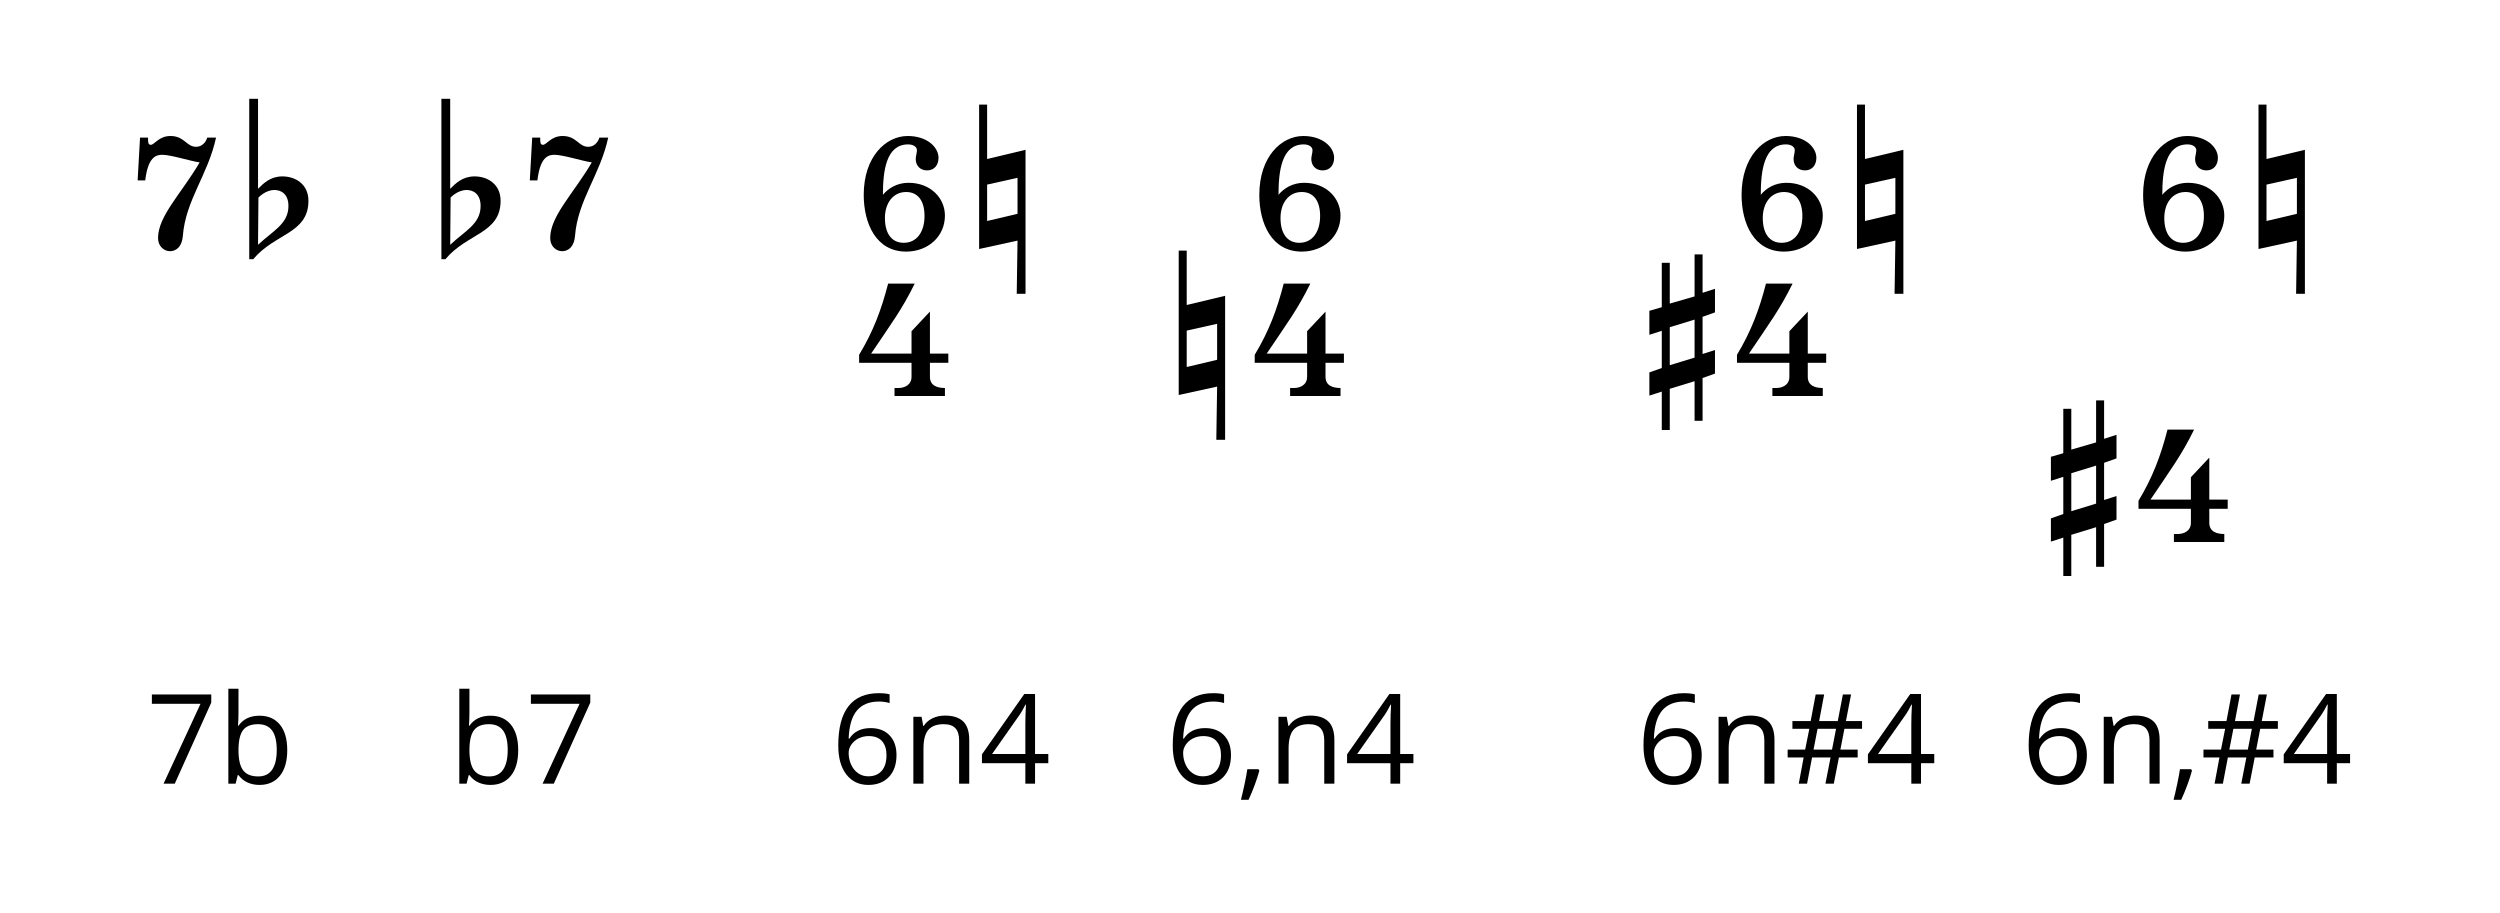
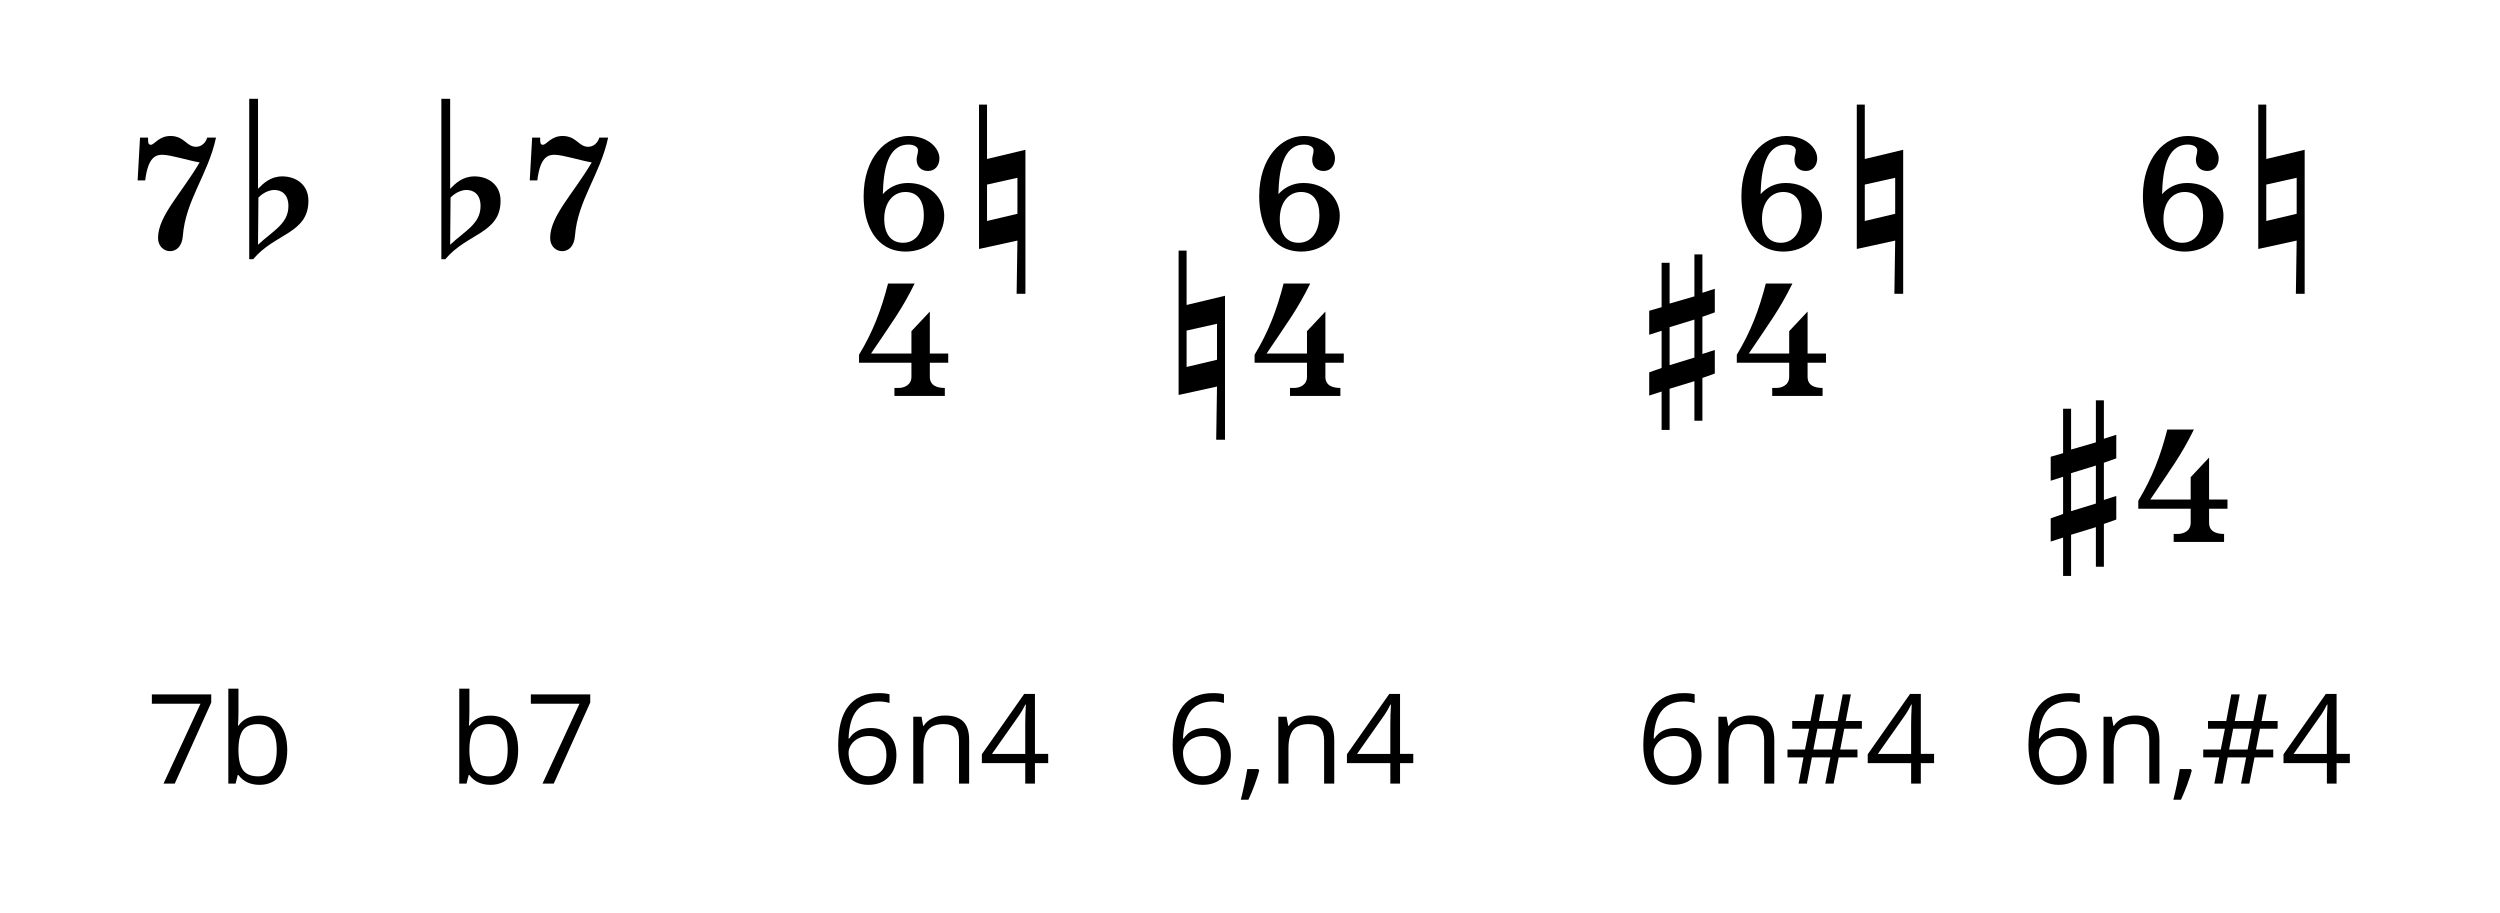
- <svg xmlns="http://www.w3.org/2000/svg" width="100%" height="100%" viewBox="0 0 200 73" version="1.1" xml:space="preserve" style="fill-rule:evenodd;clip-rule:evenodd;stroke-linejoin:round;stroke-miterlimit:1.414;">
+ <svg xmlns="http://www.w3.org/2000/svg" width="100%" height="100%" viewBox="0 0 274 100" version="1.1" xml:space="preserve" style="fill-rule:evenodd;clip-rule:evenodd;stroke-linejoin:round;stroke-miterlimit:1.414;">
  <g>
    <g>
-       <path d="M74.17,13.632c0.592,0 0.912,-0.448 0.912,-1.008c0,-0.832 -0.896,-1.744 -2.464,-1.744c-1.76,0 -3.52,1.664 -3.52,4.704c0,2.304 0.992,4.544 3.392,4.544c1.76,0 3.104,-1.216 3.104,-2.88c0,-1.408 -1.152,-2.624 -2.912,-2.624c-0.896,0 -1.6,0.416 -2.048,0.96c0,-1.92 0.256,-4.032 2.016,-4.032c0.432,0 0.704,0.208 0.704,0.464c0,0.24 -0.096,0.464 -0.096,0.704c0,0.528 0.352,0.912 0.912,0.912Zm-1.68,1.728c0.992,0 1.472,0.768 1.472,1.92c0,1.216 -0.576,2.144 -1.664,2.144c-0.96,0 -1.504,-0.736 -1.504,-1.984c0,-1.216 0.672,-2.08 1.696,-2.08Z" style="fill-rule:nonzero;" />
-       <path d="M78.33,8.368l0,11.552l3.072,-0.672l-0.064,4.256l0.704,0l0,-11.52l-3.072,0.736l0,-4.352l-0.64,0Zm0.64,6.4l2.432,-0.544l0,2.88l-2.432,0.576l0,-2.912Z" style="fill-rule:nonzero;" />
-       <path d="M74.394,29.024l1.472,0l0,-0.736l-1.472,0l0,-3.36l-1.472,1.568l0,1.792l-3.232,0c1.632,-2.432 2.464,-3.52 3.488,-5.6l-2.128,0c-0.544,2.112 -1.2,3.84 -2.32,5.696l0,0.64l4.192,0l0,1.12c0,0.672 -0.592,0.896 -1.04,0.896l-0.32,0l0,0.64l4.032,0l0,-0.64c-0.624,0 -1.2,-0.192 -1.2,-0.896l0,-1.12Z" style="fill-rule:nonzero;" />
-       <path d="M67.062,59.644c0,-1.403 0.273,-2.452 0.818,-3.147c0.545,-0.695 1.351,-1.042 2.419,-1.042c0.368,0 0.658,0.031 0.869,0.093l0,0.698c-0.25,-0.082 -0.537,-0.122 -0.859,-0.122c-0.765,0 -1.349,0.238 -1.753,0.715c-0.404,0.477 -0.625,1.226 -0.664,2.249l0.059,0c0.358,-0.56 0.924,-0.84 1.699,-0.84c0.641,0 1.146,0.193 1.516,0.581c0.369,0.387 0.554,0.913 0.554,1.577c0,0.742 -0.203,1.326 -0.608,1.75c-0.405,0.425 -0.953,0.638 -1.643,0.638c-0.739,0 -1.325,-0.278 -1.758,-0.833c-0.433,-0.555 -0.649,-1.327 -0.649,-2.317Zm2.397,2.461c0.463,0 0.821,-0.145 1.077,-0.437c0.256,-0.291 0.383,-0.712 0.383,-1.262c0,-0.472 -0.118,-0.843 -0.356,-1.113c-0.238,-0.271 -0.593,-0.406 -1.065,-0.406c-0.293,0 -0.561,0.061 -0.805,0.181c-0.244,0.121 -0.439,0.287 -0.584,0.498c-0.145,0.212 -0.217,0.431 -0.217,0.659c0,0.336 0.065,0.648 0.195,0.938c0.13,0.29 0.315,0.519 0.554,0.688c0.24,0.17 0.512,0.254 0.818,0.254Z" style="fill-rule:nonzero;" />
-       <path d="M76.73,62.696l0,-3.462c0,-0.436 -0.099,-0.762 -0.298,-0.976c-0.199,-0.215 -0.509,-0.323 -0.933,-0.323c-0.559,0 -0.97,0.152 -1.23,0.454c-0.26,0.303 -0.391,0.803 -0.391,1.499l0,2.808l-0.81,0l0,-5.352l0.659,0l0.132,0.733l0.039,0c0.166,-0.264 0.399,-0.468 0.698,-0.613c0.3,-0.145 0.633,-0.217 1.001,-0.217c0.645,0 1.13,0.155 1.455,0.466c0.326,0.311 0.488,0.808 0.488,1.492l0,3.491l-0.81,0Z" style="fill-rule:nonzero;" />
-       <path d="M83.864,61.055l-1.06,0l0,1.641l-0.776,0l0,-1.641l-3.472,0l0,-0.708l3.389,-4.829l0.859,0l0,4.8l1.06,0l0,0.737Zm-1.836,-0.737l0,-2.373c0,-0.465 0.016,-0.991 0.049,-1.577l-0.04,0c-0.156,0.312 -0.302,0.571 -0.439,0.776l-2.231,3.174l2.661,0Z" style="fill-rule:nonzero;" />
+       <path d="M101.712,18.74c0.789,0 1.249,-0.614 1.249,-1.381c0,-1.14 -1.249,-2.455 -3.419,-2.455c-2.455,0 -4.888,2.367 -4.888,6.619c0,3.091 1.316,6.05 4.625,6.05c2.345,0 4.208,-1.622 4.208,-3.924c0,-1.907 -1.556,-3.594 -3.989,-3.594c-1.183,0 -2.126,0.526 -2.739,1.227c0.065,-2.586 0.482,-5.435 2.827,-5.435c0.614,0 1.03,0.263 1.03,0.635c0,0.351 -0.153,0.658 -0.153,1.008c0,0.724 0.46,1.25 1.249,1.25Zm-0.46,4.844c0,1.709 -0.789,3.024 -2.28,3.024c-1.337,0 -2.06,-0.986 -2.06,-2.63c0,-1.71 0.921,-2.937 2.323,-2.937c1.381,0 2.017,1.03 2.017,2.543Z" style="fill-rule:nonzero;" />
+       <path d="M107.301,11.463l0,15.825l4.208,-0.921l-0.087,5.83l0.964,0l0,-15.781l-4.208,1.009l0,-5.962l-0.877,0Zm0.877,8.767l3.331,-0.745l0,3.945l-3.331,0.789l0,-3.989Z" style="fill-rule:nonzero;" />
+       <path d="M101.909,39.759l2.017,0l0,-1.008l-2.017,0l0,-4.603l-2.016,2.148l0,2.455l-4.428,0c2.236,-3.332 3.376,-4.822 4.778,-7.672l-2.915,0c-0.745,2.894 -1.643,5.261 -3.178,7.803l0,0.877l5.743,0l0,1.534c0,0.921 -0.811,1.228 -1.425,1.228l-0.438,0l0,0.876l5.523,0l0,-0.876c-0.855,0 -1.644,-0.263 -1.644,-1.228l0,-1.534Z" style="fill-rule:nonzero;" />
+       <path d="M91.866,81.704c0,-1.921 0.373,-3.358 1.12,-4.31c0.747,-0.953 1.852,-1.429 3.314,-1.429c0.504,0 0.901,0.043 1.191,0.128l0,0.956c-0.343,-0.111 -0.736,-0.167 -1.177,-0.167c-1.048,0 -1.849,0.326 -2.402,0.98c-0.553,0.653 -0.856,1.68 -0.909,3.08l0.08,0c0.49,-0.767 1.266,-1.151 2.328,-1.151c0.878,0 1.57,0.266 2.077,0.796c0.506,0.531 0.759,1.251 0.759,2.161c0,1.017 -0.278,1.816 -0.833,2.398c-0.555,0.582 -1.305,0.873 -2.251,0.873c-1.012,0 -1.815,-0.38 -2.408,-1.141c-0.593,-0.76 -0.889,-1.818 -0.889,-3.174Zm3.284,3.372c0.633,0 1.125,-0.2 1.475,-0.599c0.35,-0.399 0.525,-0.976 0.525,-1.729c0,-0.647 -0.163,-1.155 -0.489,-1.525c-0.325,-0.37 -0.811,-0.555 -1.458,-0.555c-0.401,0 -0.769,0.082 -1.103,0.247c-0.335,0.165 -0.601,0.393 -0.8,0.682c-0.198,0.29 -0.297,0.591 -0.297,0.903c0,0.46 0.089,0.888 0.267,1.285c0.179,0.397 0.432,0.711 0.759,0.943c0.328,0.232 0.702,0.348 1.121,0.348Z" style="fill-rule:nonzero;" />
+       <path d="M105.109,85.885l0,-4.742c0,-0.598 -0.136,-1.044 -0.408,-1.338c-0.272,-0.294 -0.697,-0.442 -1.277,-0.442c-0.767,0 -1.329,0.208 -1.686,0.622c-0.356,0.415 -0.535,1.1 -0.535,2.054l0,3.846l-1.11,0l0,-7.331l0.903,0l0.18,1.003l0.054,0c0.227,-0.361 0.546,-0.641 0.956,-0.839c0.411,-0.199 0.868,-0.298 1.372,-0.298c0.883,0 1.547,0.213 1.993,0.639c0.446,0.426 0.669,1.107 0.669,2.043l0,4.783l-1.111,0Z" style="fill-rule:nonzero;" />
+       <path d="M114.882,83.638l-1.452,-0.001l0,2.248l-1.063,0l0,-2.248l-4.756,0.001l0,-0.97l4.642,-6.616l1.177,0l0,6.575l1.452,0l0,1.01Zm-2.515,-1.01l0,-3.25c0,-0.638 0.022,-1.358 0.067,-2.161l-0.054,0c-0.214,0.428 -0.415,0.783 -0.602,1.064l-3.057,4.347l3.646,0Z" style="fill-rule:nonzero;" />
    </g>
    <g>
-       <path d="M105.817,13.632c0.592,0 0.912,-0.448 0.912,-1.008c0,-0.832 -0.896,-1.744 -2.464,-1.744c-1.76,0 -3.52,1.664 -3.52,4.704c0,2.304 0.992,4.544 3.392,4.544c1.76,0 3.104,-1.216 3.104,-2.88c0,-1.408 -1.152,-2.624 -2.912,-2.624c-0.896,0 -1.6,0.416 -2.048,0.96c0,-1.92 0.256,-4.032 2.016,-4.032c0.432,0 0.704,0.208 0.704,0.464c0,0.24 -0.096,0.464 -0.096,0.704c0,0.528 0.352,0.912 0.912,0.912Zm-1.68,1.728c0.992,0 1.472,0.768 1.472,1.92c0,1.216 -0.576,2.144 -1.664,2.144c-0.96,0 -1.504,-0.736 -1.504,-1.984c0,-1.216 0.672,-2.08 1.696,-2.08Z" style="fill-rule:nonzero;" />
-       <path d="M94.297,20.048l0,11.552l3.072,-0.672l-0.064,4.256l0.704,0l0,-11.52l-3.072,0.736l0,-4.352l-0.64,0Zm0.64,6.4l2.432,-0.544l0,2.88l-2.432,0.576l0,-2.912Z" style="fill-rule:nonzero;" />
-       <path d="M106.041,29.024l1.472,0l0,-0.736l-1.472,0l0,-3.36l-1.472,1.568l0,1.792l-3.232,0c1.632,-2.432 2.464,-3.52 3.488,-5.6l-2.128,0c-0.544,2.112 -1.2,3.84 -2.32,5.696l0,0.64l4.192,0l0,1.12c0,0.672 -0.592,0.896 -1.04,0.896l-0.32,0l0,0.64l4.032,0l0,-0.64c-0.624,0 -1.2,-0.192 -1.2,-0.896l0,-1.12Z" style="fill-rule:nonzero;" />
-       <path d="M93.82,59.644c0,-1.403 0.273,-2.452 0.818,-3.147c0.546,-0.695 1.352,-1.042 2.42,-1.042c0.368,0 0.657,0.031 0.869,0.093l0,0.698c-0.251,-0.082 -0.537,-0.122 -0.859,-0.122c-0.765,0 -1.35,0.238 -1.753,0.715c-0.404,0.477 -0.625,1.226 -0.664,2.249l0.058,0c0.358,-0.56 0.925,-0.84 1.699,-0.84c0.642,0 1.147,0.193 1.516,0.581c0.37,0.387 0.555,0.913 0.555,1.577c0,0.742 -0.203,1.326 -0.608,1.75c-0.406,0.425 -0.953,0.638 -1.643,0.638c-0.739,0 -1.325,-0.278 -1.758,-0.833c-0.433,-0.555 -0.65,-1.327 -0.65,-2.317Zm2.398,2.461c0.462,0 0.821,-0.145 1.077,-0.437c0.255,-0.291 0.383,-0.712 0.383,-1.262c0,-0.472 -0.119,-0.843 -0.357,-1.113c-0.237,-0.271 -0.592,-0.406 -1.064,-0.406c-0.293,0 -0.562,0.061 -0.806,0.181c-0.244,0.121 -0.438,0.287 -0.583,0.498c-0.145,0.212 -0.217,0.431 -0.217,0.659c0,0.336 0.065,0.648 0.195,0.938c0.13,0.29 0.315,0.519 0.554,0.688c0.239,0.17 0.512,0.254 0.818,0.254Z" style="fill-rule:nonzero;" />
-       <path d="M100.676,61.534l0.073,0.112c-0.084,0.326 -0.207,0.704 -0.366,1.135c-0.16,0.432 -0.326,0.833 -0.498,1.204l-0.61,0c0.087,-0.338 0.184,-0.757 0.29,-1.255c0.106,-0.498 0.18,-0.897 0.222,-1.196l0.889,0Z" style="fill-rule:nonzero;" />
-       <path d="M105.94,62.696l0,-3.462c0,-0.436 -0.1,-0.762 -0.298,-0.976c-0.199,-0.215 -0.51,-0.323 -0.933,-0.323c-0.56,0 -0.97,0.152 -1.23,0.454c-0.261,0.303 -0.391,0.803 -0.391,1.499l0,2.808l-0.811,0l0,-5.352l0.66,0l0.132,0.733l0.039,0c0.166,-0.264 0.398,-0.468 0.698,-0.613c0.299,-0.145 0.633,-0.217 1.001,-0.217c0.644,0 1.129,0.155 1.455,0.466c0.325,0.311 0.488,0.808 0.488,1.492l0,3.491l-0.81,0Z" style="fill-rule:nonzero;" />
-       <path d="M113.073,61.055l-1.059,0l0,1.641l-0.777,0l0,-1.641l-3.471,0l0,-0.708l3.388,-4.829l0.86,0l0,4.8l1.059,0l0,0.737Zm-1.836,-0.737l0,-2.373c0,-0.465 0.017,-0.991 0.049,-1.577l-0.039,0c-0.156,0.312 -0.303,0.571 -0.439,0.776l-2.232,3.174l2.661,0Z" style="fill-rule:nonzero;" />
+       <path d="M145.065,18.74c0.789,0 1.249,-0.614 1.249,-1.381c0,-1.14 -1.249,-2.455 -3.419,-2.455c-2.455,0 -4.888,2.367 -4.888,6.619c0,3.091 1.316,6.05 4.625,6.05c2.345,0 4.208,-1.622 4.208,-3.924c0,-1.907 -1.556,-3.594 -3.989,-3.594c-1.183,0 -2.126,0.526 -2.739,1.227c0.065,-2.586 0.482,-5.435 2.827,-5.435c0.614,0 1.03,0.263 1.03,0.635c0,0.351 -0.153,0.658 -0.153,1.008c0,0.724 0.46,1.25 1.249,1.25Zm-0.46,4.844c0,1.709 -0.789,3.024 -2.28,3.024c-1.337,0 -2.06,-0.986 -2.06,-2.63c0,-1.71 0.921,-2.937 2.323,-2.937c1.381,0 2.017,1.03 2.017,2.543Z" style="fill-rule:nonzero;" />
+       <path d="M129.175,27.463l0,15.825l4.208,-0.921l-0.088,5.83l0.965,0l0,-15.781l-4.209,1.009l0,-5.962l-0.876,0Zm0.876,8.767l3.332,-0.745l0,3.945l-3.332,0.789l0,-3.989Z" style="fill-rule:nonzero;" />
+       <path d="M145.262,39.759l2.017,0l0,-1.008l-2.017,0l0,-4.603l-2.016,2.148l0,2.455l-4.428,0c2.236,-3.332 3.376,-4.822 4.778,-7.672l-2.915,0c-0.745,2.894 -1.643,5.261 -3.178,7.803l0,0.877l5.743,0l0,1.534c0,0.921 -0.811,1.228 -1.425,1.228l-0.438,0l0,0.876l5.523,0l0,-0.876c-0.855,0 -1.644,-0.263 -1.644,-1.228l0,-1.534Z" style="fill-rule:nonzero;" />
+       <path d="M128.521,81.704c0,-1.921 0.374,-3.358 1.121,-4.31c0.746,-0.953 1.851,-1.429 3.314,-1.429c0.504,0 0.901,0.043 1.19,0.128l0,0.956c-0.343,-0.111 -0.735,-0.167 -1.177,-0.167c-1.048,0 -1.848,0.326 -2.401,0.98c-0.553,0.653 -0.856,1.68 -0.91,3.08l0.081,0c0.49,-0.767 1.266,-1.151 2.327,-1.151c0.879,0 1.571,0.266 2.077,0.796c0.506,0.531 0.759,1.251 0.759,2.161c0,1.017 -0.277,1.816 -0.832,2.398c-0.556,0.582 -1.306,0.873 -2.251,0.873c-1.012,0 -1.815,-0.38 -2.408,-1.141c-0.593,-0.76 -0.89,-1.818 -0.89,-3.174Zm3.284,3.372c0.634,0 1.125,-0.2 1.475,-0.599c0.35,-0.399 0.525,-0.976 0.525,-1.729c0,-0.647 -0.162,-1.155 -0.488,-1.525c-0.325,-0.37 -0.812,-0.555 -1.458,-0.555c-0.401,0 -0.769,0.082 -1.104,0.247c-0.334,0.165 -0.601,0.393 -0.799,0.682c-0.199,0.29 -0.298,0.591 -0.298,0.903c0,0.46 0.089,0.888 0.268,1.285c0.178,0.397 0.431,0.711 0.759,0.943c0.328,0.232 0.701,0.348 1.12,0.348Z" style="fill-rule:nonzero;" />
+       <path d="M137.912,84.293l0.101,0.154c-0.116,0.446 -0.284,0.964 -0.502,1.555c-0.219,0.591 -0.446,1.14 -0.682,1.649l-0.836,0c0.12,-0.464 0.253,-1.037 0.398,-1.719c0.144,-0.683 0.246,-1.229 0.304,-1.639l1.217,0Z" style="fill-rule:nonzero;" />
+       <path d="M145.123,85.885l0,-4.742c0,-0.598 -0.136,-1.044 -0.408,-1.338c-0.272,-0.294 -0.698,-0.442 -1.278,-0.442c-0.767,0 -1.329,0.208 -1.685,0.622c-0.357,0.415 -0.536,1.1 -0.536,2.054l0,3.846l-1.11,0l0,-7.331l0.903,0l0.181,1.003l0.053,0c0.228,-0.361 0.546,-0.641 0.957,-0.839c0.41,-0.199 0.867,-0.298 1.371,-0.298c0.883,0 1.547,0.213 1.993,0.639c0.446,0.426 0.669,1.107 0.669,2.043l0,4.783l-1.11,0Z" style="fill-rule:nonzero;" />
+       <path d="M154.895,83.638l-1.451,-0.001l0,2.248l-1.064,0l0,-2.248l-4.756,0.001l0,-0.97l4.642,-6.616l1.178,0l0,6.575l1.451,0l0,1.01Zm-2.515,-1.01l0,-3.25c0,-0.638 0.022,-1.358 0.067,-2.161l-0.054,0c-0.214,0.428 -0.414,0.783 -0.602,1.064l-3.056,4.347l3.645,0Z" style="fill-rule:nonzero;" />
    </g>
  </g>
  <g>
    <g>
-       <path d="M144.398,13.632c0.592,0 0.912,-0.448 0.912,-1.008c0,-0.832 -0.896,-1.744 -2.464,-1.744c-1.76,0 -3.52,1.664 -3.52,4.704c0,2.304 0.992,4.544 3.392,4.544c1.76,0 3.104,-1.216 3.104,-2.88c0,-1.408 -1.152,-2.624 -2.912,-2.624c-0.896,0 -1.6,0.416 -2.048,0.96c0,-1.92 0.256,-4.032 2.016,-4.032c0.432,0 0.704,0.208 0.704,0.464c0,0.24 -0.096,0.464 -0.096,0.704c0,0.528 0.352,0.912 0.912,0.912Zm-1.68,1.728c0.992,0 1.472,0.768 1.472,1.92c0,1.216 -0.576,2.144 -1.664,2.144c-0.96,0 -1.504,-0.736 -1.504,-1.984c0,-1.216 0.672,-2.08 1.696,-2.08Z" style="fill-rule:nonzero;" />
-       <path d="M148.558,8.368l0,11.552l3.072,-0.672l-0.064,4.256l0.704,0l0,-11.52l-3.072,0.736l0,-4.352l-0.64,0Zm0.64,6.4l2.432,-0.544l0,2.88l-2.432,0.576l0,-2.912Z" style="fill-rule:nonzero;" />
-       <path d="M132.942,21.024l0,3.552l-0.992,0.288l0,1.92l0.992,-0.32l0,2.976l-0.992,0.352l0,1.856l0.992,-0.32l0,3.072l0.64,0l0,-3.296l1.984,-0.608l0,3.168l0.64,0l0,-3.424l0.992,-0.352l0,-1.888l-0.992,0.32l0,-2.976l0.992,-0.352l0,-1.888l-0.992,0.32l0,-3.072l-0.64,0l0,3.36l-1.984,0.576l0,-3.264l-0.64,0Zm2.624,4.544l0,3.04l-1.984,0.608l0,-3.04l1.984,-0.608Z" style="fill-rule:nonzero;" />
-       <path d="M144.622,29.024l1.472,0l0,-0.736l-1.472,0l0,-3.36l-1.472,1.568l0,1.792l-3.232,0c1.632,-2.432 2.464,-3.52 3.488,-5.6l-2.128,0c-0.544,2.112 -1.2,3.84 -2.32,5.696l0,0.64l4.192,0l0,1.12c0,0.672 -0.592,0.896 -1.04,0.896l-0.32,0l0,0.64l4.032,0l0,-0.64c-0.624,0 -1.2,-0.192 -1.2,-0.896l0,-1.12Z" style="fill-rule:nonzero;" />
-       <path d="M131.479,59.644c0,-1.403 0.273,-2.452 0.818,-3.147c0.545,-0.695 1.352,-1.042 2.419,-1.042c0.368,0 0.658,0.031 0.87,0.093l0,0.698c-0.251,-0.082 -0.538,-0.122 -0.86,-0.122c-0.765,0 -1.349,0.238 -1.753,0.715c-0.403,0.477 -0.625,1.226 -0.664,2.249l0.059,0c0.358,-0.56 0.924,-0.84 1.699,-0.84c0.641,0 1.147,0.193 1.516,0.581c0.37,0.387 0.554,0.913 0.554,1.577c0,0.742 -0.202,1.326 -0.608,1.75c-0.405,0.425 -0.953,0.638 -1.643,0.638c-0.739,0 -1.325,-0.278 -1.757,-0.833c-0.433,-0.555 -0.65,-1.327 -0.65,-2.317Zm2.398,2.461c0.462,0 0.821,-0.145 1.076,-0.437c0.256,-0.291 0.384,-0.712 0.384,-1.262c0,-0.472 -0.119,-0.843 -0.357,-1.113c-0.238,-0.271 -0.592,-0.406 -1.064,-0.406c-0.293,0 -0.562,0.061 -0.806,0.181c-0.244,0.121 -0.439,0.287 -0.584,0.498c-0.144,0.212 -0.217,0.431 -0.217,0.659c0,0.336 0.065,0.648 0.195,0.938c0.131,0.29 0.315,0.519 0.555,0.688c0.239,0.17 0.512,0.254 0.818,0.254Z" style="fill-rule:nonzero;" />
-       <path d="M141.147,62.696l0,-3.462c0,-0.436 -0.099,-0.762 -0.298,-0.976c-0.198,-0.215 -0.509,-0.323 -0.932,-0.323c-0.56,0 -0.97,0.152 -1.231,0.454c-0.26,0.303 -0.391,0.803 -0.391,1.499l0,2.808l-0.81,0l0,-5.352l0.659,0l0.132,0.733l0.039,0c0.166,-0.264 0.399,-0.468 0.698,-0.613c0.3,-0.145 0.633,-0.217 1.001,-0.217c0.645,0 1.13,0.155 1.455,0.466c0.326,0.311 0.489,0.808 0.489,1.492l0,3.491l-0.811,0Z" style="fill-rule:nonzero;" />
-       <path d="M147.553,58.306l-0.322,1.661l1.382,0l0,0.629l-1.499,0l-0.41,2.1l-0.669,0l0.41,-2.1l-1.48,0l-0.4,2.1l-0.664,0l0.391,-2.1l-1.28,0l0,-0.629l1.402,0l0.332,-1.661l-1.353,0l0,-0.62l1.46,0l0.401,-2.129l0.678,0l-0.4,2.129l1.489,0l0.41,-2.129l0.655,0l-0.411,2.129l1.289,0l0,0.62l-1.411,0Zm-2.47,1.661l1.479,0l0.322,-1.661l-1.479,0l-0.322,1.661Z" style="fill-rule:nonzero;" />
-       <path d="M154.741,61.055l-1.06,0l0,1.641l-0.776,0l0,-1.641l-3.472,0l0,-0.708l3.389,-4.829l0.859,0l0,4.8l1.06,0l0,0.737Zm-1.836,-0.737l0,-2.373c0,-0.465 0.016,-0.991 0.049,-1.577l-0.039,0c-0.157,0.312 -0.303,0.571 -0.44,0.776l-2.231,3.174l2.661,0Z" style="fill-rule:nonzero;" />
+       <path d="M197.915,18.74c0.789,0 1.249,-0.614 1.249,-1.381c0,-1.14 -1.249,-2.455 -3.419,-2.455c-2.455,0 -4.888,2.367 -4.888,6.619c0,3.091 1.316,6.05 4.625,6.05c2.345,0 4.208,-1.622 4.208,-3.924c0,-1.907 -1.556,-3.594 -3.989,-3.594c-1.183,0 -2.126,0.526 -2.739,1.227c0.065,-2.586 0.482,-5.435 2.827,-5.435c0.614,0 1.03,0.263 1.03,0.635c0,0.351 -0.153,0.658 -0.153,1.008c0,0.724 0.46,1.25 1.249,1.25Zm-0.46,4.844c0,1.709 -0.789,3.024 -2.28,3.024c-1.337,0 -2.06,-0.986 -2.06,-2.63c0,-1.71 0.921,-2.937 2.323,-2.937c1.381,0 2.017,1.03 2.017,2.543Z" style="fill-rule:nonzero;" />
+       <path d="M203.504,11.463l0,15.825l4.208,-0.921l-0.087,5.83l0.964,0l0,-15.781l-4.208,1.009l0,-5.962l-0.877,0Zm0.877,8.767l3.331,-0.745l0,3.945l-3.331,0.789l0,-3.989Z" style="fill-rule:nonzero;" />
+       <path d="M182.112,28.8l0,4.866l-1.359,0.394l0,2.63l1.359,-0.438l0,4.077l-1.359,0.482l0,2.542l1.359,-0.438l0,4.208l0.877,0l0,-4.515l2.718,-0.833l0,4.34l0.876,0l0,-4.69l1.359,-0.483l0,-2.586l-1.359,0.439l0,-4.077l1.359,-0.482l0,-2.587l-1.359,0.439l0,-4.209l-0.876,0l0,4.603l-2.718,0.789l0,-4.471l-0.877,0Zm3.595,6.225l0,4.164l-2.718,0.833l0,-4.164l2.718,-0.833Z" style="fill-rule:nonzero;" />
+       <path d="M198.112,39.759l2.017,0l0,-1.008l-2.017,0l0,-4.603l-2.016,2.148l0,2.455l-4.428,0c2.236,-3.332 3.376,-4.822 4.779,-7.672l-2.916,0c-0.745,2.894 -1.643,5.261 -3.178,7.803l0,0.877l5.743,0l0,1.534c0,0.921 -0.811,1.228 -1.425,1.228l-0.438,0l0,0.876l5.523,0l0,-0.876c-0.855,0 -1.644,-0.263 -1.644,-1.228l0,-1.534Z" style="fill-rule:nonzero;" />
+       <path d="M180.108,81.704c0,-1.921 0.374,-3.358 1.121,-4.31c0.747,-0.953 1.851,-1.429 3.314,-1.429c0.504,0 0.901,0.043 1.191,0.128l0,0.956c-0.344,-0.111 -0.736,-0.167 -1.178,-0.167c-1.048,0 -1.848,0.326 -2.401,0.98c-0.553,0.653 -0.856,1.68 -0.91,3.08l0.081,0c0.49,-0.767 1.266,-1.151 2.327,-1.151c0.879,0 1.571,0.266 2.077,0.796c0.506,0.531 0.759,1.251 0.759,2.161c0,1.017 -0.277,1.816 -0.832,2.398c-0.555,0.582 -1.306,0.873 -2.251,0.873c-1.012,0 -1.815,-0.38 -2.408,-1.141c-0.593,-0.76 -0.89,-1.818 -0.89,-3.174Zm3.285,3.372c0.633,0 1.124,-0.2 1.474,-0.599c0.35,-0.399 0.525,-0.976 0.525,-1.729c0,-0.647 -0.162,-1.155 -0.488,-1.525c-0.325,-0.37 -0.811,-0.555 -1.458,-0.555c-0.401,0 -0.769,0.082 -1.104,0.247c-0.334,0.165 -0.6,0.393 -0.799,0.682c-0.198,0.29 -0.298,0.591 -0.298,0.903c0,0.46 0.09,0.888 0.268,1.285c0.178,0.397 0.431,0.711 0.759,0.943c0.328,0.232 0.701,0.348 1.121,0.348Z" style="fill-rule:nonzero;" />
+       <path d="M193.352,85.885l0,-4.742c0,-0.598 -0.136,-1.044 -0.408,-1.338c-0.272,-0.294 -0.698,-0.442 -1.277,-0.442c-0.767,0 -1.329,0.208 -1.686,0.622c-0.357,0.415 -0.535,1.1 -0.535,2.054l0,3.846l-1.11,0l0,-7.331l0.903,0l0.18,1.003l0.054,0c0.227,-0.361 0.546,-0.641 0.956,-0.839c0.41,-0.199 0.867,-0.298 1.371,-0.298c0.883,0 1.548,0.213 1.994,0.639c0.446,0.426 0.668,1.107 0.668,2.043l0,4.783l-1.11,0Z" style="fill-rule:nonzero;" />
+       <path d="M202.128,79.872l-0.442,2.274l1.893,0l0,0.863l-2.053,0l-0.562,2.876l-0.916,0l0.561,-2.876l-2.026,0l-0.549,2.876l-0.909,0l0.535,-2.876l-1.753,0l0,-0.863l1.92,0l0.455,-2.274l-1.853,0l0,-0.85l2,0l0.548,-2.916l0.93,0l-0.548,2.916l2.04,0l0.562,-2.916l0.896,0l-0.562,2.916l1.766,0l0,0.85l-1.933,0Zm-3.385,2.274l2.027,0l0.441,-2.274l-2.026,0l-0.442,2.274Z" style="fill-rule:nonzero;" />
+       <path d="M211.974,83.638l-1.452,-0.001l0,2.248l-1.063,0l0,-2.248l-4.756,0.001l0,-0.97l4.642,-6.616l1.177,0l0,6.575l1.452,0l0,1.01Zm-2.515,-1.01l0,-3.25c0,-0.638 0.022,-1.358 0.067,-2.161l-0.054,0c-0.214,0.428 -0.415,0.783 -0.602,1.064l-3.057,4.347l3.646,0Z" style="fill-rule:nonzero;" />
    </g>
    <g>
-       <path d="M176.52,13.632c0.592,0 0.912,-0.448 0.912,-1.008c0,-0.832 -0.896,-1.744 -2.464,-1.744c-1.76,0 -3.52,1.664 -3.52,4.704c0,2.304 0.992,4.544 3.392,4.544c1.76,0 3.104,-1.216 3.104,-2.88c0,-1.408 -1.152,-2.624 -2.912,-2.624c-0.896,0 -1.6,0.416 -2.048,0.96c0,-1.92 0.256,-4.032 2.016,-4.032c0.432,0 0.704,0.208 0.704,0.464c0,0.24 -0.096,0.464 -0.096,0.704c0,0.528 0.352,0.912 0.912,0.912Zm-1.68,1.728c0.992,0 1.472,0.768 1.472,1.92c0,1.216 -0.576,2.144 -1.664,2.144c-0.96,0 -1.504,-0.736 -1.504,-1.984c0,-1.216 0.672,-2.08 1.696,-2.08Z" style="fill-rule:nonzero;" />
-       <path d="M180.68,8.368l0,11.552l3.072,-0.672l-0.064,4.256l0.704,0l0,-11.52l-3.072,0.736l0,-4.352l-0.64,0Zm0.64,6.4l2.432,-0.544l0,2.88l-2.432,0.576l0,-2.912Z" style="fill-rule:nonzero;" />
-       <path d="M165.064,32.704l0,3.552l-0.992,0.288l0,1.92l0.992,-0.32l0,2.976l-0.992,0.352l0,1.856l0.992,-0.32l0,3.072l0.64,0l0,-3.296l1.984,-0.608l0,3.168l0.64,0l0,-3.424l0.992,-0.352l0,-1.888l-0.992,0.32l0,-2.976l0.992,-0.352l0,-1.888l-0.992,0.32l0,-3.072l-0.64,0l0,3.36l-1.984,0.576l0,-3.264l-0.64,0Zm2.624,4.544l0,3.04l-1.984,0.608l0,-3.04l1.984,-0.608Z" style="fill-rule:nonzero;" />
-       <path d="M176.744,40.704l1.472,0l0,-0.736l-1.472,0l0,-3.36l-1.472,1.568l0,1.792l-3.232,0c1.632,-2.432 2.464,-3.52 3.488,-5.6l-2.128,0c-0.544,2.112 -1.2,3.84 -2.32,5.696l0,0.64l4.192,0l0,1.12c0,0.672 -0.592,0.896 -1.04,0.896l-0.32,0l0,0.64l4.032,0l0,-0.64c-0.624,0 -1.2,-0.192 -1.2,-0.896l0,-1.12Z" style="fill-rule:nonzero;" />
-       <path d="M162.293,59.644c0,-1.403 0.272,-2.452 0.818,-3.147c0.545,-0.695 1.351,-1.042 2.419,-1.042c0.368,0 0.658,0.031 0.869,0.093l0,0.698c-0.25,-0.082 -0.537,-0.122 -0.859,-0.122c-0.765,0 -1.349,0.238 -1.753,0.715c-0.404,0.477 -0.625,1.226 -0.664,2.249l0.058,0c0.358,-0.56 0.925,-0.84 1.7,-0.84c0.641,0 1.146,0.193 1.516,0.581c0.369,0.387 0.554,0.913 0.554,1.577c0,0.742 -0.203,1.326 -0.608,1.75c-0.405,0.425 -0.953,0.638 -1.643,0.638c-0.739,0 -1.325,-0.278 -1.758,-0.833c-0.433,-0.555 -0.649,-1.327 -0.649,-2.317Zm2.397,2.461c0.462,0 0.821,-0.145 1.077,-0.437c0.255,-0.291 0.383,-0.712 0.383,-1.262c0,-0.472 -0.119,-0.843 -0.356,-1.113c-0.238,-0.271 -0.593,-0.406 -1.065,-0.406c-0.293,0 -0.561,0.061 -0.805,0.181c-0.245,0.121 -0.439,0.287 -0.584,0.498c-0.145,0.212 -0.217,0.431 -0.217,0.659c0,0.336 0.065,0.648 0.195,0.938c0.13,0.29 0.315,0.519 0.554,0.688c0.24,0.17 0.512,0.254 0.818,0.254Z" style="fill-rule:nonzero;" />
-       <path d="M171.961,62.696l0,-3.462c0,-0.436 -0.1,-0.762 -0.298,-0.976c-0.199,-0.215 -0.51,-0.323 -0.933,-0.323c-0.56,0 -0.97,0.152 -1.23,0.454c-0.261,0.303 -0.391,0.803 -0.391,1.499l0,2.808l-0.81,0l0,-5.352l0.659,0l0.132,0.733l0.039,0c0.166,-0.264 0.398,-0.468 0.698,-0.613c0.299,-0.145 0.633,-0.217 1.001,-0.217c0.644,0 1.129,0.155 1.455,0.466c0.325,0.311 0.488,0.808 0.488,1.492l0,3.491l-0.81,0Z" style="fill-rule:nonzero;" />
-       <path d="M175.286,61.534l0.073,0.112c-0.084,0.326 -0.207,0.704 -0.366,1.135c-0.16,0.432 -0.326,0.833 -0.498,1.204l-0.61,0c0.087,-0.338 0.184,-0.757 0.29,-1.255c0.106,-0.498 0.18,-0.897 0.222,-1.196l0.889,0Z" style="fill-rule:nonzero;" />
-       <path d="M180.818,58.306l-0.322,1.661l1.382,0l0,0.629l-1.499,0l-0.41,2.1l-0.669,0l0.41,-2.1l-1.48,0l-0.4,2.1l-0.664,0l0.39,-2.1l-1.279,0l0,-0.629l1.401,0l0.333,-1.661l-1.353,0l0,-0.62l1.46,0l0.4,-2.129l0.679,0l-0.4,2.129l1.489,0l0.41,-2.129l0.654,0l-0.41,2.129l1.289,0l0,0.62l-1.411,0Zm-2.471,1.661l1.48,0l0.322,-1.661l-1.479,0l-0.323,1.661Z" style="fill-rule:nonzero;" />
-       <path d="M188.006,61.055l-1.06,0l0,1.641l-0.776,0l0,-1.641l-3.472,0l0,-0.708l3.389,-4.829l0.859,0l0,4.8l1.06,0l0,0.737Zm-1.836,-0.737l0,-2.373c0,-0.465 0.016,-0.991 0.049,-1.577l-0.04,0c-0.156,0.312 -0.302,0.571 -0.439,0.776l-2.231,3.174l2.661,0Z" style="fill-rule:nonzero;" />
+       <path d="M241.917,18.74c0.789,0 1.25,-0.614 1.25,-1.381c0,-1.14 -1.25,-2.455 -3.419,-2.455c-2.455,0 -4.888,2.367 -4.888,6.619c0,3.091 1.315,6.05 4.625,6.05c2.345,0 4.208,-1.622 4.208,-3.924c0,-1.907 -1.556,-3.594 -3.989,-3.594c-1.184,0 -2.126,0.526 -2.74,1.227c0.066,-2.586 0.482,-5.435 2.827,-5.435c0.614,0 1.031,0.263 1.031,0.635c0,0.351 -0.154,0.658 -0.154,1.008c0,0.724 0.46,1.25 1.249,1.25Zm-0.46,4.844c0,1.709 -0.789,3.024 -2.279,3.024c-1.337,0 -2.061,-0.986 -2.061,-2.63c0,-1.71 0.921,-2.937 2.324,-2.937c1.381,0 2.016,1.03 2.016,2.543Z" style="fill-rule:nonzero;" />
+       <path d="M247.506,11.463l0,15.825l4.209,-0.921l-0.088,5.83l0.964,0l0,-15.781l-4.208,1.009l0,-5.962l-0.877,0Zm0.877,8.767l3.332,-0.745l0,3.945l-3.332,0.789l0,-3.989Z" style="fill-rule:nonzero;" />
+       <path d="M226.115,44.8l0,4.866l-1.359,0.394l0,2.63l1.359,-0.438l0,4.077l-1.359,0.482l0,2.542l1.359,-0.438l0,4.208l0.876,0l0,-4.515l2.718,-0.833l0,4.34l0.877,0l0,-4.69l1.359,-0.483l0,-2.586l-1.359,0.439l0,-4.077l1.359,-0.482l0,-2.587l-1.359,0.439l0,-4.209l-0.877,0l0,4.603l-2.718,0.789l0,-4.471l-0.876,0Zm3.594,6.225l0,4.164l-2.718,0.833l0,-4.164l2.718,-0.833Z" style="fill-rule:nonzero;" />
+       <path d="M242.115,55.759l2.016,0l0,-1.008l-2.016,0l0,-4.603l-2.017,2.148l0,2.455l-4.427,0c2.235,-3.332 3.375,-4.822 4.778,-7.672l-2.915,0c-0.745,2.894 -1.644,5.261 -3.178,7.803l0,0.877l5.742,0l0,1.534c0,0.921 -0.811,1.228 -1.424,1.228l-0.439,0l0,0.876l5.523,0l0,-0.876c-0.854,0 -1.643,-0.263 -1.643,-1.228l0,-1.534Z" style="fill-rule:nonzero;" />
+       <path d="M222.319,81.704c0,-1.921 0.373,-3.358 1.12,-4.31c0.747,-0.953 1.852,-1.429 3.314,-1.429c0.504,0 0.901,0.043 1.191,0.128l0,0.956c-0.343,-0.111 -0.736,-0.167 -1.177,-0.167c-1.048,0 -1.848,0.326 -2.401,0.98c-0.553,0.653 -0.857,1.68 -0.91,3.08l0.08,0c0.491,-0.767 1.267,-1.151 2.328,-1.151c0.878,0 1.571,0.266 2.077,0.796c0.506,0.531 0.759,1.251 0.759,2.161c0,1.017 -0.278,1.816 -0.833,2.398c-0.555,0.582 -1.305,0.873 -2.251,0.873c-1.012,0 -1.815,-0.38 -2.408,-1.141c-0.593,-0.76 -0.889,-1.818 -0.889,-3.174Zm3.284,3.372c0.633,0 1.125,-0.2 1.475,-0.599c0.35,-0.399 0.525,-0.976 0.525,-1.729c0,-0.647 -0.163,-1.155 -0.488,-1.525c-0.326,-0.37 -0.812,-0.555 -1.458,-0.555c-0.402,0 -0.77,0.082 -1.104,0.247c-0.335,0.165 -0.601,0.393 -0.799,0.682c-0.199,0.29 -0.298,0.591 -0.298,0.903c0,0.46 0.089,0.888 0.267,1.285c0.179,0.397 0.432,0.711 0.76,0.943c0.327,0.232 0.701,0.348 1.12,0.348Z" style="fill-rule:nonzero;" />
+       <path d="M235.563,85.885l0,-4.742c0,-0.598 -0.136,-1.044 -0.408,-1.338c-0.272,-0.294 -0.698,-0.442 -1.278,-0.442c-0.767,0 -1.329,0.208 -1.686,0.622c-0.356,0.415 -0.535,1.1 -0.535,2.054l0,3.846l-1.11,0l0,-7.331l0.903,0l0.181,1.003l0.053,0c0.228,-0.361 0.546,-0.641 0.957,-0.839c0.41,-0.199 0.867,-0.298 1.371,-0.298c0.883,0 1.547,0.213 1.993,0.639c0.446,0.426 0.669,1.107 0.669,2.043l0,4.783l-1.11,0Z" style="fill-rule:nonzero;" />
+       <path d="M240.118,84.293l0.1,0.154c-0.116,0.446 -0.283,0.964 -0.502,1.555c-0.218,0.591 -0.446,1.14 -0.682,1.649l-0.836,0c0.12,-0.464 0.253,-1.037 0.398,-1.719c0.145,-0.683 0.246,-1.229 0.304,-1.639l1.218,0Z" style="fill-rule:nonzero;" />
+       <path d="M247.696,79.872l-0.441,2.274l1.893,0l0,0.863l-2.054,0l-0.562,2.876l-0.916,0l0.562,-2.876l-2.027,0l-0.548,2.876l-0.91,0l0.535,-2.876l-1.753,0l0,-0.863l1.92,0l0.455,-2.274l-1.853,0l0,-0.85l2,0l0.549,-2.916l0.929,0l-0.548,2.916l2.04,0l0.562,-2.916l0.896,0l-0.562,2.916l1.766,0l0,0.85l-1.933,0Zm-3.384,2.274l2.026,0l0.442,-2.274l-2.027,0l-0.441,2.274Z" style="fill-rule:nonzero;" />
+       <path d="M257.542,83.638l-1.452,-0.001l0,2.248l-1.063,0l0,-2.248l-4.756,0.001l0,-0.97l4.642,-6.616l1.177,0l0,6.575l1.452,0l0,1.01Zm-2.515,-1.01l0,-3.25c0,-0.638 0.022,-1.358 0.067,-2.161l-0.054,0c-0.214,0.428 -0.414,0.783 -0.602,1.064l-3.056,4.347l3.645,0Z" style="fill-rule:nonzero;" />
    </g>
  </g>
  <g>
    <g>
-       <path d="M11.843,11.008l-0.64,0l-0.192,3.424l0.608,0c0.224,-1.92 0.896,-2.048 1.376,-2.048c0.672,0 2.272,0.512 2.976,0.608c-1.44,2.464 -3.328,4.288 -3.328,6.048c0,0.672 0.48,1.056 0.96,1.056c0.48,0 0.96,-0.352 1.024,-1.216c0.224,-2.88 2.016,-4.896 2.656,-7.872l-0.704,0c-0.128,0.416 -0.448,0.736 -0.896,0.736c-0.768,0 -0.928,-0.864 -2.048,-0.864c-0.928,0 -1.28,0.704 -1.568,0.704c-0.224,0 -0.224,-0.192 -0.224,-0.576Z" style="fill-rule:nonzero;" />
-       <path d="M20.643,7.904l-0.704,0l0,12.832l0.32,0c1.728,-2.08 4.416,-2.048 4.416,-4.672c0,-1.344 -1.056,-1.952 -2.08,-1.952c-0.96,0 -1.504,0.544 -1.952,0.992l0,-7.2Zm0,11.68l0.032,-3.776c0,0 0.544,-0.608 1.28,-0.608c0.576,0 1.12,0.352 1.12,1.28c0,1.44 -1.248,1.984 -2.432,3.104Z" style="fill-rule:nonzero;" />
-       <path d="M13.083,62.696l2.959,-6.392l-3.892,0l0,-0.747l4.751,0l0,0.65l-2.92,6.489l-0.898,0Z" style="fill-rule:nonzero;" />
-       <path d="M20.758,57.257c0.704,0 1.25,0.24 1.639,0.72c0.389,0.48 0.583,1.159 0.583,2.038c0,0.879 -0.196,1.562 -0.588,2.049c-0.392,0.486 -0.937,0.73 -1.634,0.73c-0.348,0 -0.666,-0.065 -0.954,-0.193c-0.288,-0.129 -0.53,-0.327 -0.725,-0.593l-0.059,0l-0.171,0.688l-0.581,0l0,-7.598l0.811,0l0,1.846c0,0.413 -0.013,0.785 -0.039,1.113l0.039,0c0.377,-0.534 0.937,-0.8 1.679,-0.8Zm-0.117,0.678c-0.553,0 -0.952,0.159 -1.196,0.476c-0.244,0.318 -0.366,0.852 -0.366,1.604c0,0.752 0.125,1.29 0.376,1.614c0.25,0.324 0.652,0.486 1.206,0.486c0.498,0 0.869,-0.182 1.113,-0.544c0.244,-0.363 0.366,-0.885 0.366,-1.565c0,-0.697 -0.122,-1.216 -0.366,-1.558c-0.244,-0.342 -0.622,-0.513 -1.133,-0.513Z" style="fill-rule:nonzero;" />
+       <path d="M16.224,15.079l-0.877,0l-0.263,4.691l0.833,0c0.307,-2.63 1.227,-2.806 1.885,-2.806c0.92,0 3.112,0.702 4.077,0.833c-1.973,3.376 -4.559,5.874 -4.559,8.285c0,0.921 0.657,1.447 1.315,1.447c0.657,0 1.315,-0.482 1.403,-1.666c0.306,-3.945 2.761,-6.707 3.638,-10.784l-0.964,0c-0.176,0.57 -0.614,1.009 -1.228,1.009c-1.052,0 -1.271,-1.184 -2.805,-1.184c-1.272,0 -1.754,0.964 -2.148,0.964c-0.307,0 -0.307,-0.263 -0.307,-0.789Z" style="fill-rule:nonzero;" />
+       <path d="M28.279,10.827l-0.965,0l0,17.578l0.439,0c2.367,-2.849 6.049,-2.805 6.049,-6.4c0,-1.841 -1.447,-2.673 -2.849,-2.673c-1.315,0 -2.061,0.745 -2.674,1.358l0,-9.863Zm0,16l0.043,-5.172c0,0 0.746,-0.833 1.754,-0.833c0.789,0 1.534,0.482 1.534,1.753c0,1.973 -1.709,2.718 -3.331,4.252Z" style="fill-rule:nonzero;" />
+       <path d="M17.921,85.885l4.054,-8.756l-5.331,0l0,-1.023l6.508,0l0,0.89l-4,8.889l-1.231,0Z" style="fill-rule:nonzero;" />
+       <path d="M28.436,78.434c0.963,0 1.711,0.328 2.244,0.986c0.533,0.658 0.8,1.589 0.8,2.793c0,1.204 -0.269,2.139 -0.806,2.806c-0.538,0.666 -1.283,1 -2.238,1c-0.477,0 -0.913,-0.088 -1.307,-0.264c-0.395,-0.177 -0.726,-0.448 -0.994,-0.813l-0.08,0l-0.234,0.943l-0.796,0l0,-10.408l1.11,0l0,2.529c0,0.566 -0.018,1.074 -0.053,1.525l0.053,0c0.518,-0.732 1.285,-1.097 2.301,-1.097Zm-0.16,0.929c-0.758,0 -1.305,0.218 -1.639,0.653c-0.334,0.434 -0.502,1.167 -0.502,2.197c0,1.03 0.172,1.767 0.515,2.21c0.344,0.444 0.894,0.666 1.652,0.666c0.683,0 1.191,-0.249 1.526,-0.746c0.334,-0.497 0.501,-1.212 0.501,-2.144c0,-0.954 -0.167,-1.665 -0.501,-2.133c-0.335,-0.469 -0.852,-0.703 -1.552,-0.703Z" style="fill-rule:nonzero;" />
    </g>
    <g>
-       <path d="M36.016,7.904l-0.704,0l0,12.832l0.32,0c1.728,-2.08 4.416,-2.048 4.416,-4.672c0,-1.344 -1.056,-1.952 -2.08,-1.952c-0.96,0 -1.504,0.544 -1.952,0.992l0,-7.2Zm0,11.68l0.032,-3.776c0,0 0.544,-0.608 1.28,-0.608c0.576,0 1.12,0.352 1.12,1.28c0,1.44 -1.248,1.984 -2.432,3.104Z" style="fill-rule:nonzero;" />
-       <path d="M43.216,11.008l-0.64,0l-0.192,3.424l0.608,0c0.224,-1.92 0.896,-2.048 1.376,-2.048c0.672,0 2.272,0.512 2.976,0.608c-1.44,2.464 -3.328,4.288 -3.328,6.048c0,0.672 0.48,1.056 0.96,1.056c0.48,0 0.96,-0.352 1.024,-1.216c0.224,-2.88 2.016,-4.896 2.656,-7.872l-0.704,0c-0.128,0.416 -0.448,0.736 -0.896,0.736c-0.768,0 -0.928,-0.864 -2.048,-0.864c-0.928,0 -1.28,0.704 -1.568,0.704c-0.224,0 -0.224,-0.192 -0.224,-0.576Z" style="fill-rule:nonzero;" />
-       <path d="M39.235,57.257c0.703,0 1.249,0.24 1.638,0.72c0.389,0.48 0.584,1.159 0.584,2.038c0,0.879 -0.196,1.562 -0.589,2.049c-0.392,0.486 -0.936,0.73 -1.633,0.73c-0.348,0 -0.666,-0.065 -0.954,-0.193c-0.289,-0.129 -0.53,-0.327 -0.726,-0.593l-0.058,0l-0.171,0.688l-0.581,0l0,-7.598l0.81,0l0,1.846c0,0.413 -0.013,0.785 -0.039,1.113l0.039,0c0.378,-0.534 0.938,-0.8 1.68,-0.8Zm-0.117,0.678c-0.553,0 -0.952,0.159 -1.196,0.476c-0.244,0.318 -0.367,0.852 -0.367,1.604c0,0.752 0.126,1.29 0.376,1.614c0.251,0.324 0.653,0.486 1.207,0.486c0.498,0 0.869,-0.182 1.113,-0.544c0.244,-0.363 0.366,-0.885 0.366,-1.565c0,-0.697 -0.122,-1.216 -0.366,-1.558c-0.244,-0.342 -0.622,-0.513 -1.133,-0.513Z" style="fill-rule:nonzero;" />
-       <path d="M43.405,62.696l2.959,-6.392l-3.892,0l0,-0.747l4.751,0l0,0.65l-2.919,6.489l-0.899,0Z" style="fill-rule:nonzero;" />
+       <path d="M49.337,10.827l-0.964,0l0,17.578l0.438,0c2.367,-2.849 6.05,-2.805 6.05,-6.4c0,-1.841 -1.447,-2.673 -2.85,-2.673c-1.315,0 -2.06,0.745 -2.674,1.358l0,-9.863Zm0,16l0.044,-5.172c0,0 0.745,-0.833 1.754,-0.833c0.789,0 1.534,0.482 1.534,1.753c0,1.973 -1.71,2.718 -3.332,4.252Z" style="fill-rule:nonzero;" />
+       <path d="M59.2,15.079l-0.876,0l-0.263,4.691l0.832,0c0.307,-2.63 1.228,-2.806 1.885,-2.806c0.921,0 3.113,0.702 4.077,0.833c-1.973,3.376 -4.559,5.874 -4.559,8.285c0,0.921 0.658,1.447 1.315,1.447c0.658,0 1.315,-0.482 1.403,-1.666c0.307,-3.945 2.762,-6.707 3.638,-10.784l-0.964,0c-0.175,0.57 -0.614,1.009 -1.227,1.009c-1.053,0 -1.272,-1.184 -2.806,-1.184c-1.271,0 -1.753,0.964 -2.148,0.964c-0.307,0 -0.307,-0.263 -0.307,-0.789Z" style="fill-rule:nonzero;" />
+       <path d="M53.747,78.434c0.963,0 1.711,0.328 2.244,0.986c0.533,0.658 0.799,1.589 0.799,2.793c0,1.204 -0.268,2.139 -0.806,2.806c-0.537,0.666 -1.283,1 -2.237,1c-0.477,0 -0.913,-0.088 -1.308,-0.264c-0.394,-0.177 -0.726,-0.448 -0.993,-0.813l-0.08,0l-0.235,0.943l-0.795,0l0,-10.408l1.11,0l0,2.529c0,0.566 -0.018,1.074 -0.054,1.525l0.054,0c0.517,-0.732 1.284,-1.097 2.301,-1.097Zm-0.161,0.929c-0.758,0 -1.304,0.218 -1.638,0.653c-0.335,0.434 -0.502,1.167 -0.502,2.197c0,1.03 0.172,1.767 0.515,2.21c0.343,0.444 0.894,0.666 1.652,0.666c0.682,0 1.191,-0.249 1.525,-0.746c0.335,-0.497 0.502,-1.212 0.502,-2.144c0,-0.954 -0.167,-1.665 -0.502,-2.133c-0.334,-0.469 -0.852,-0.703 -1.552,-0.703Z" style="fill-rule:nonzero;" />
+       <path d="M59.459,85.885l4.053,-8.756l-5.331,0l0,-1.023l6.509,0l0,0.89l-4,8.889l-1.231,0Z" style="fill-rule:nonzero;" />
    </g>
  </g>
</svg>
